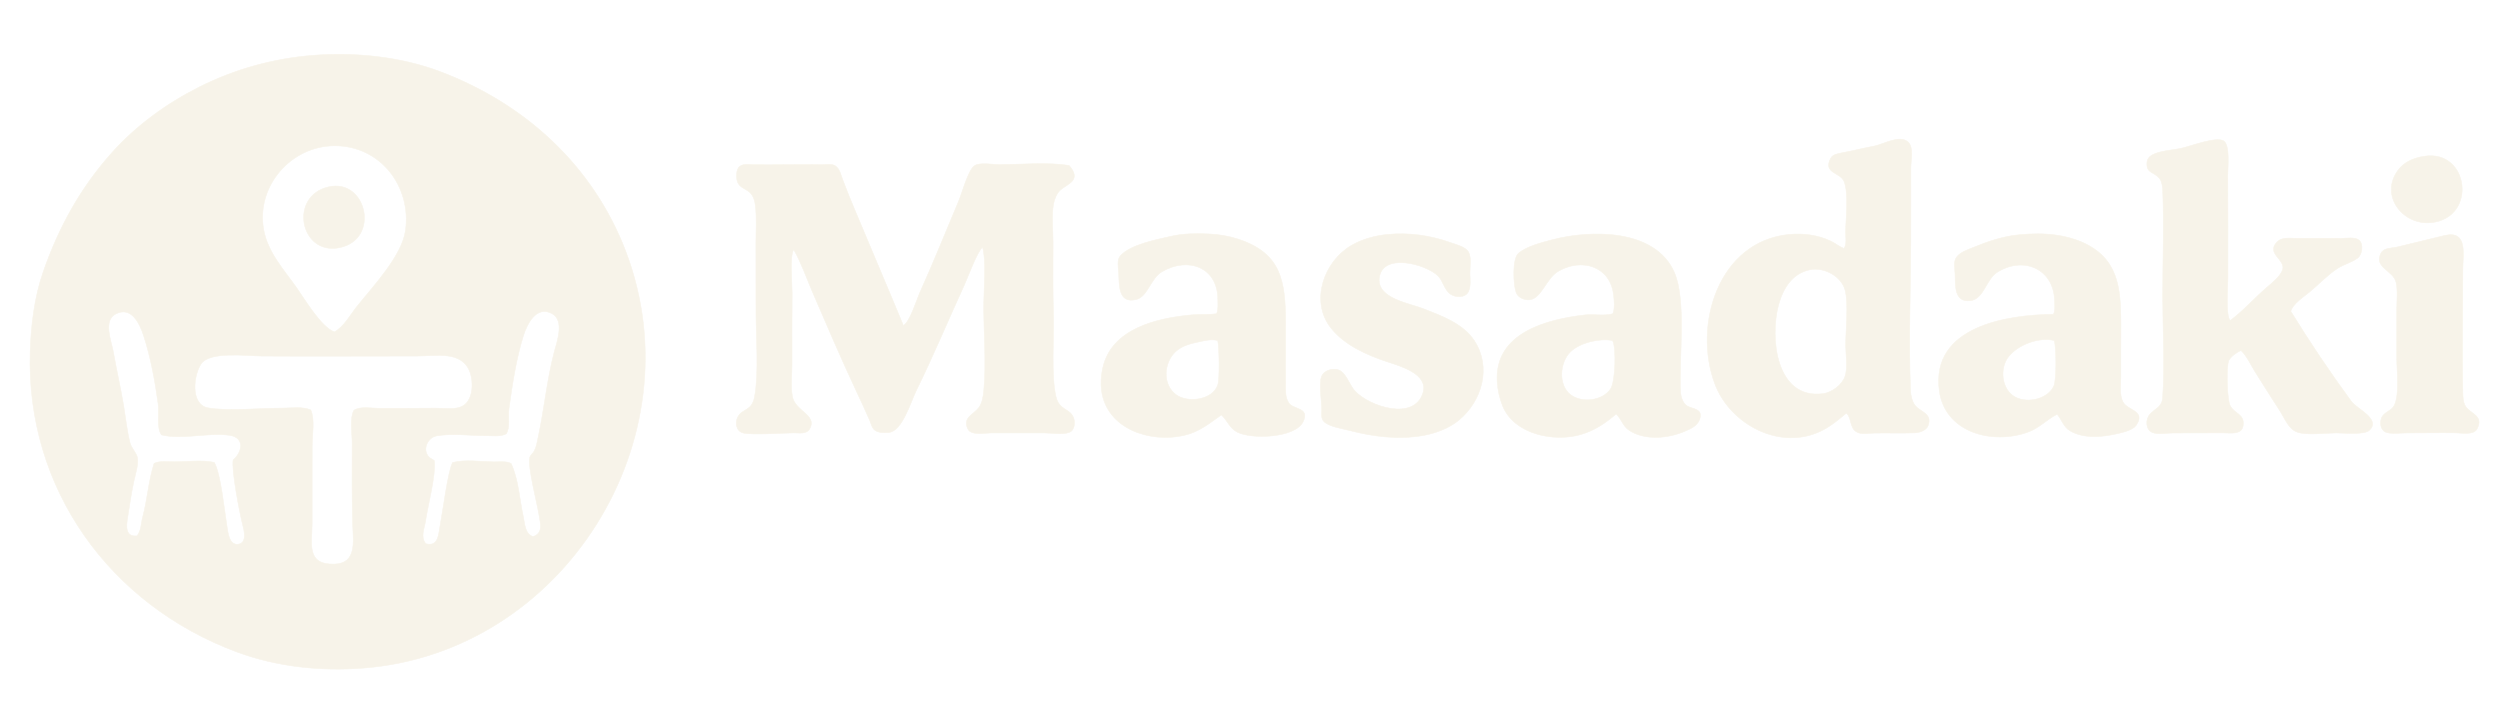
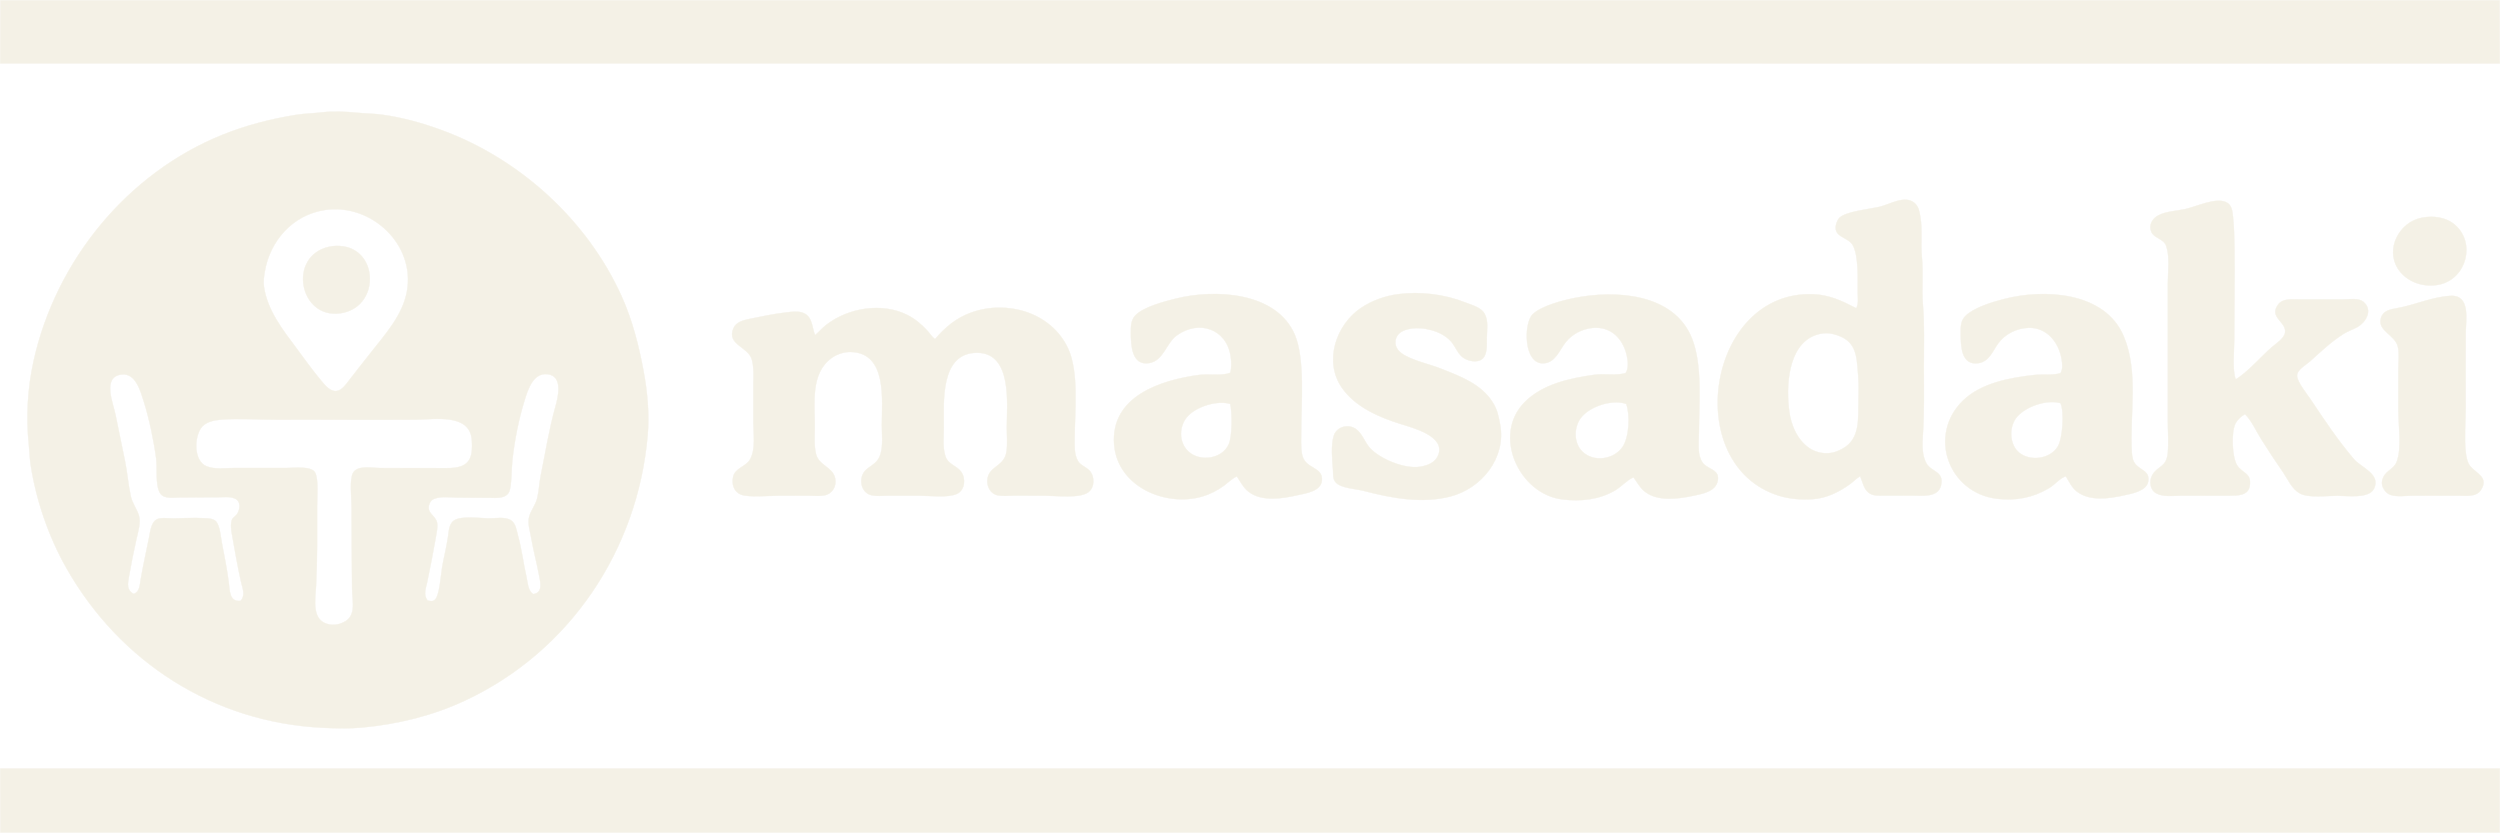
- <svg xmlns="http://www.w3.org/2000/svg" viewBox="0 0 1161 331" width="1161" height="331">
-   <path d="M857.45 191.86C852.3 196.14 848.06 199.74 841.5 201.83C823.23 207.66 802.83 195.57 796.36 178.25C786.1 150.82 798.17 111.96 830.95 108.87C837.49 108.25 844.21 109.14 850.16 111.95C852.29 112.96 854.18 114.54 856.32 115.39C857.74 113.61 857.09 110.08 857.11 107.78C857.16 101.55 858.61 89.81 856.36 84.23C854.66 80.01 846.5 80.54 850.13 73.57C851.12 71.68 853.56 71.33 855.4 70.98C860.44 70.04 865.43 68.77 870.47 67.82C874.74 67.01 882.13 62.46 886.04 65.9C888.88 68.39 887.41 74.48 887.4 77.8C887.36 89.11 887.45 100.43 887.39 111.74C887.27 134.84 886.35 158.27 887.24 181.34C887.33 183.61 888.02 186.79 889.58 188.54C892.17 191.44 897.39 192.11 895.44 197.58C894.58 199.97 891.35 200.95 889.14 201.02C882.93 201.24 876.69 201.01 870.47 201.12C867.92 201.16 864.52 201.94 862.22 200.6C858.88 198.66 860.01 194.15 857.45 191.86ZM1035.68 148.88C1041.79 144.38 1046.9 138.48 1052.65 133.53C1054.97 131.54 1059.2 128.2 1060.07 125.15C1061.39 120.48 1052.19 117.77 1057.48 112.34C1059.71 110.05 1063.33 110.66 1066.23 110.67C1073.21 110.7 1080.19 110.73 1087.16 110.7C1089.55 110.7 1093.57 109.91 1095.55 111.53C1097.74 113.33 1097 118.24 1094.95 119.8C1092.21 121.87 1088.54 122.73 1085.61 124.62C1080.79 127.74 1076.82 132.12 1072.39 135.74C1069.63 138 1064.86 141.07 1063.83 144.56C1072.58 158.79 1082.1 172.96 1091.98 186.43C1094.56 189.95 1105.9 194.66 1100.3 199.85C1097.91 202.07 1088.36 201.04 1084.9 201.05C1080.07 201.06 1071.29 202.24 1066.93 200.71C1062.8 199.26 1061.15 194.52 1058.98 191.11C1055.03 184.89 1050.97 178.72 1047.11 172.43C1045.19 169.3 1043.41 165.33 1040.77 162.8C1039.11 163.29 1035.89 165.65 1035.07 167.38C1033.78 170.1 1034.25 185.7 1035.69 188.41C1037.72 192.24 1042.56 192.24 1041.7 197.74C1041.01 202.14 1035.46 201 1032.28 201.02C1024.55 201.06 1016.82 201.08 1009.09 201.08C1006.32 201.08 1002.1 201.92 999.53 200.83C996.35 199.48 996.31 194.76 998.4 192.41C1000.81 189.68 1004.04 189.09 1004.33 184.73C1005.39 169.24 1004.38 153.3 1004.37 137.77C1004.36 121.41 1005.02 104.89 1004.37 88.55C1004.3 86.7 1004.01 84.17 1002.75 82.71C1000.21 79.77 996.67 80.48 997.04 75.53C997.16 73.93 998.13 72.67 999.54 71.92C1003.46 69.86 1009.12 69.77 1013.41 68.76C1017.54 67.79 1029.05 63.41 1032.57 65.37C1035.76 67.14 1034.56 77.92 1034.57 81.19C1034.63 97.22 1034.72 113.26 1034.64 129.28C1034.62 133.14 1033.57 146.54 1035.68 148.88ZM1125.71 72.58C1146.74 69.2 1150.54 101.22 1129.02 103.4C1115.91 104.74 1104.99 90.87 1113.62 79.07C1116.51 75.13 1121.05 73.33 1125.71 72.58ZM419.53 151.18C422.61 149.42 425.67 139.21 427.29 135.62C433.55 121.73 439.22 107.56 445.14 93.54C446.7 89.86 449.57 79.12 452.46 77.03C454.96 75.22 461.22 76.47 464.23 76.45C474.39 76.39 486.55 75.27 496.48 76.83C502.5 83.77 495.89 85.25 492.48 88.22C490.77 89.71 489.62 92.6 489.25 94.77C488.28 100.34 489.04 106.66 489.04 112.31C489.04 123.42 488.88 134.58 489.21 145.69C489.54 156.61 488.07 174.21 490.4 184.19C491.91 190.64 496.6 189.49 498.47 193.78C499.42 195.99 499.18 199.92 496.43 200.85C493.26 201.93 488.51 201.07 485.16 201.06C476.87 201.05 468.57 201.05 460.27 201.05C457.5 201.05 451.01 202.39 449.48 199.25C446.89 193.95 452.08 192.52 454.48 189.4C456.14 187.24 456.6 184.16 456.86 181.52C458.13 168.13 456.73 154.08 456.86 140.62C456.93 133.59 458.08 121.21 456.31 114.8C453.9 116.68 449.44 128.84 447.81 132.4C440.34 148.7 433.44 165.29 425.52 181.39C422.94 186.62 419.02 200.33 412.74 200.84C410.7 201 408.17 201.09 406.39 199.86C404.87 198.81 404.52 196.63 403.82 195.06C401.82 190.5 399.73 185.98 397.61 181.47C390.46 166.23 383.79 150.63 377.14 135.18C374.4 128.79 372.06 121.97 368.61 115.93C366.69 118.38 367.89 132.13 367.87 136.07C367.79 147.01 367.76 157.95 367.81 168.89C367.83 173.84 367.11 179.19 367.98 184.07C369.22 191.03 379.74 192.72 376 199.21C374.52 201.76 371.05 201.01 368.61 201.03C363.35 201.08 349.51 202.1 345.21 201.09C341.91 200.33 341.17 196.35 342.66 193.6C344.84 189.58 349.17 191.1 350.43 184.21C352.49 172.93 351.07 156.4 351.08 144.56C351.08 134 351.06 123.44 351.05 112.88C351.04 107.11 351.49 101.06 350.77 95.34C349.74 87.05 344.65 88.91 342.64 84.82C341.75 83.01 341.72 78.67 343.5 77.3C345.3 75.91 347.88 76.46 349.94 76.5C354.84 76.6 359.75 76.48 364.65 76.48C370.31 76.48 375.97 76.35 381.63 76.48C383.48 76.52 386.17 75.97 387.81 76.95C389.96 78.23 390.58 81.38 391.39 83.56C393.14 88.3 395.11 93.01 397.06 97.68C404.52 115.56 412.14 133.3 419.53 151.18ZM567.2 192.69C561.53 196.68 556.87 200.61 549.84 202.21C534.19 205.79 513.95 199.3 511.54 181.33C511.09 177.93 511.36 174.49 512.06 171.15C515.96 152.65 537.13 147.75 553.24 146.24C557.12 145.88 561.17 146.24 564.99 145.69C565.85 143.64 565.57 141.14 565.55 138.9C565.47 124.07 551.68 119.04 539.56 126.22C534.34 129.3 533.01 137.86 527.57 139.12C519.05 141.1 519.86 131.98 519.48 126.45C519.33 124.2 518.63 120.71 520.26 118.84C524.89 113.56 537.42 111.2 543.99 109.7C549.62 108.41 555.78 108.37 561.55 108.65C566.15 108.87 570.65 109.62 575.03 111.05C595.14 117.65 596.92 130.63 597.05 149.65C597.11 158.89 596.89 168.14 597.05 177.38C597.11 180.68 596.6 184.2 598.5 187.11C600.6 190.31 608.43 189.15 605.17 195.84C601.46 203.48 581.21 204.06 574.69 200.73C570.86 198.78 570.09 195.3 567.2 192.69ZM644.3 108.88C654.22 107.9 664.2 109.3 673.56 112.64C676.07 113.54 680.68 114.58 682.03 117.14C683.44 119.81 682.58 124.13 682.64 127.09C682.7 129.68 683.15 133.14 681.88 135.55C680.31 138.49 675.75 138.22 673.43 136.5C670.68 134.46 670.17 130.4 667.73 128.05C662.1 122.62 641.73 117.1 640.52 129.29C639.59 138.69 654.71 140.87 660.96 143.34C669.35 146.65 679.39 150.21 684.63 158.13C692.81 170.51 688.25 186.23 677.48 195.14C672.86 198.97 666.36 201.36 660.44 202.33C648.96 204.22 637.68 202.77 626.55 199.88C623.35 199.05 617.09 198.14 614.78 195.71C613.41 194.28 613.81 192.19 613.81 190.39C613.82 186.35 612.44 178.48 613.69 174.95C614.86 171.69 620.03 170.41 622.81 172.43C625.6 174.45 626.9 179.11 629.36 181.7C636.17 188.88 656.79 195.63 660.83 182.44C663.54 173.6 650.05 169.94 644.17 167.99C634.77 164.89 624.3 160.24 618.06 152.29C608.21 139.76 614.92 121.41 627.5 114.04C632.57 111.07 638.48 109.46 644.3 108.88ZM750.52 192.26C745.53 196.56 740.43 199.98 734.02 201.83C721.68 205.4 703.17 201.73 697.83 188.52C696.39 184.95 695.55 181.21 695.3 177.38C693.84 154.57 718.39 148.28 736.05 146.25C740.25 145.77 744.99 146.88 749.01 145.69C750.02 143.17 749.64 139.31 749.29 136.6C747.61 123.57 734.52 119.7 723.72 125.95C718.04 129.23 715.93 138.61 710.35 139.23C708.09 139.48 704.98 138.23 704.1 135.88C702.8 132.44 702.16 120.2 705.19 117.62C709.02 114.34 716.22 112.57 721.01 111.31C738.73 106.68 768.55 106.2 777.51 126.37C783.35 139.52 779.61 166.64 780.45 181.88C780.58 184.24 781.45 187.37 783.68 188.62C786.08 189.95 790.8 189.83 789.43 194.39C788.4 197.82 785.28 199.06 782.3 200.34C774.65 203.62 763.93 204.65 756.62 199.87C753.58 197.88 753.03 194.53 750.52 192.26ZM955.34 192.37C950.47 194.82 947.23 198.71 941.65 200.72C925.26 206.62 903.16 200.94 900.59 181.34C896.71 151.65 931.9 146.17 953.64 145.96C954.53 143.93 954.2 141.67 954.13 139.47C953.7 124.72 939.51 118.74 927.38 126.53C922.4 129.74 921.29 138.81 915.13 139.62C907.29 140.64 908.12 132.21 907.92 127.02C907.83 124.65 907.09 121.64 908.55 119.54C910.29 117.07 913.68 116.04 916.34 114.94C923.23 112.08 930.33 109.71 937.8 109.01C943.42 108.48 949.15 108.36 954.77 109.15C958.7 109.7 962.77 110.71 966.43 112.26C983.73 119.61 984.89 133.44 984.96 150.22C984.99 158.51 984.83 166.81 984.91 175.11C984.95 178.72 984.19 183.37 985.92 186.68C988 190.66 996.61 190.65 992.09 197.44C990.59 199.69 986.07 200.74 983.61 201.32C976.62 202.98 967.74 203.92 961.25 200.02C958.26 198.22 957.43 194.82 955.34 192.37ZM1135.33 109.35C1146.26 106.8 1143.73 118.54 1143.73 125.32C1143.73 144.25 1143.31 163.22 1143.74 182.15C1143.8 184.37 1143.8 186.86 1145.06 188.79C1147.27 192.17 1153.49 192.98 1150.43 199.05C1148.83 202.23 1143.2 201.05 1140.35 201.01C1132.81 200.89 1125.26 201.08 1117.72 201.06C1114.85 201.06 1111.47 201.57 1108.67 200.94C1105.67 200.26 1104.98 196.79 1105.93 194.19C1106.93 191.41 1110.68 190.85 1111.93 188.2C1114.44 182.86 1113.03 172.11 1113.05 166.06C1113.06 158.52 1113.02 150.97 1113.05 143.43C1113.07 139.45 1113.59 134.98 1112.72 131.08C1111.51 125.62 1102.23 124.28 1105.74 117.55C1107.07 115 1110.76 115.29 1113.16 114.74C1120.58 113.03 1127.94 111.07 1135.33 109.35ZM840.62 125.25C832.29 126.93 827.99 134.01 825.94 141.69C821.89 156.85 824.69 185.69 846.7 182.81C850.73 182.28 855.54 178.67 856.83 174.77C858.18 170.68 857.15 164.7 857.14 160.4C857.12 153.5 858.53 140.96 856.85 134.72C855.1 128.19 846.97 123.96 840.62 125.25ZM565.51 158.16C562.78 157.34 559.58 158.15 556.84 158.74C553.01 159.56 548.97 160.5 546 163.25C540.41 168.44 539.71 178.62 546.24 183.35C551.54 187.19 563.05 185.9 565.51 178.83C566.49 176.04 566.22 161.23 565.51 158.16ZM748.88 158.14C742.9 156.99 733.87 159.04 729.38 163.33C724.31 168.17 723.48 178.92 729.5 183.39C734.67 187.24 744.11 186.19 747.91 180.69C750.19 177.4 750.69 161.54 748.88 158.14ZM954.01 158.14C947 156.37 937.1 160.05 932.68 165.76C928.77 170.82 929.43 179.74 934.66 183.62C940.17 187.72 950.57 185.85 953.72 179.47C955.16 176.54 954.93 161.44 954.01 158.14Z" fill="#F7F3E9" fill-rule="evenodd" stroke="#F7F3E9" stroke-width="0.25" stroke-linejoin="round" />
-   <path d="M145.23 25.71C164.7 24.16 185.8 26.28 204.14 33.16C243.71 48.02 275.53 76.97 290.68 116.93C323.74 204.12 261.71 302.96 168.89 310.26C149.09 311.82 128.67 309.7 110.01 302.78C51.06 280.9 11.95 226.95 14.01 163.23C14.41 151.06 15.96 138.13 19.96 126.57C27.15 105.78 37.24 87.38 51.97 70.91C63.32 58.22 77.48 47.96 92.67 40.35C109.08 32.12 126.92 27.17 145.23 25.71ZM155.31 154.15C159.86 151.58 162.59 146.29 165.78 142.3C173.1 133.12 186.58 118.96 188.28 107.2C191.24 86.71 176.73 67.59 155.31 67.7C135.17 67.79 118.9 86.34 122.43 106.53C124.32 117.28 131.92 125.31 137.95 133.92C141.75 139.36 149.21 151.94 155.31 154.15ZM152.62 86.78C170.24 82.75 176.77 111.18 157.6 115.03C139.38 118.69 133.97 91.04 152.62 86.78ZM74.97 201.96C72.6 198.51 74.01 191.75 73.44 187.56C71.98 177 70 166.07 66.7 155.91C64.93 150.47 61.11 142.06 53.83 145.76C47.71 148.88 51.72 158.24 52.6 163.23C54.07 171.64 56.02 179.98 57.43 188.4C58.38 194.13 58.96 200.03 60.4 205.69C61.03 208.18 63.36 210.21 63.82 212.51C64.41 215.51 62.91 220.21 62.24 223.21C61.01 228.76 60.21 234.56 59.3 240.18C58.62 244.32 58.05 249.45 63.65 248.86C65.68 246.24 65.41 243.26 66.24 240.2C68.44 232.04 68.97 223.19 71.57 215.18C74.25 213.92 77.7 214.44 80.63 214.45C86.65 214.48 93.63 213.46 99.5 214.72C102.53 219.82 104.25 237.38 105.37 244.11C105.86 247.07 106.27 253.25 110.58 252.74C114.92 252.23 113.33 246.2 112.65 243.55C111.26 238.06 107.41 218.3 108.27 213.59C112.49 210.04 113.85 203.22 106.62 202.16C96.72 200.72 84.48 204.36 74.97 201.96ZM247.53 249.21C252.41 247.55 250.94 243.14 250.28 238.99C249.4 233.49 244.98 216.88 246.02 212.47C246.32 211.21 247.56 210.52 248.13 209.42C249.12 207.51 249.52 204.91 249.97 202.81C252.75 189.86 253.97 176.59 257.31 163.76C258.62 158.75 262.33 148.9 256.37 145.65C249.15 141.71 244.8 150.43 243.11 155.8C239.7 166.64 237.94 178.58 236.36 189.82C235.85 193.49 237.09 198.28 235.09 201.48C232.26 202.93 228.59 202.32 225.47 202.32C218.13 202.32 210.1 201.18 202.84 202.41C198.54 203.14 195.9 208.95 199.3 212.31C199.97 212.97 200.97 213.28 201.7 213.94C202.51 220.78 198.73 234.47 197.64 241.9C197.1 245.58 195.15 249.28 197.74 252.5C203.74 254.1 203.62 247.95 204.45 243.69C205.59 237.88 208.01 218.71 210.19 214.8C216.02 213.26 223.41 214.42 229.43 214.49C231.99 214.52 235.11 214.03 237.35 215.24C240.82 222.53 241.26 232.01 243.02 239.86C243.8 243.38 243.69 247.84 247.53 249.21ZM164.36 190.54C167.35 188.54 172.74 189.62 176.24 189.63C184.92 189.64 193.6 189.62 202.27 189.54C205.88 189.51 210.67 190.31 214.09 188.92C219.77 186.62 220.01 177.84 218.28 172.94C214.66 162.69 202.52 165.36 193.78 165.35C169.64 165.34 145.5 165.53 121.36 165.35C114.7 165.3 97.48 163.03 93.42 168.96C89.94 174.04 88.22 187.79 96.54 189.39C105.19 191.05 121.5 189.51 130.98 189.53C135.15 189.54 140.46 188.68 144.32 190.39C146.31 194.79 145.01 201.98 144.98 206.8C144.92 218.87 144.97 230.94 144.96 243.01C144.95 252.49 142.04 262.34 155.31 261.97C165.84 261.68 164.02 251.37 163.8 243.83C163.41 231.13 163.48 218.37 163.54 205.66C163.56 201.37 162.28 194.31 164.36 190.54Z" fill="#F7F3E9" fill-rule="evenodd" stroke="#F7F3E9" stroke-width="0.25" stroke-linejoin="round" />
+ <svg xmlns="http://www.w3.org/2000/svg" viewBox="0 0 1897 632" width="1897" height="632">
+   <path d="M0.25 0.25C632.42 0.25 1264.58 0.25 1896.75 0.25C1896.78 16.21 1896.81 32.18 1896.83 48.14C1264.61 48.13 632.39 48.12 0.17 48.12C0.19 32.16 0.22 16.21 0.25 0.25ZM244.57 85.22C252.99 84.23 262.39 84.7 270.78 85.53C277.34 86.17 283.94 86.16 290.48 87.09C305.62 89.23 320.48 93.37 334.82 98.61C394.25 120.31 445.64 167.02 471.68 224.77C479.81 242.81 484.71 262.05 488.32 281.41C491.3 297.34 492.86 314.25 491.44 330.52C483.89 417.27 432.41 494.39 353.04 531.52C328.23 543.13 301.62 549.59 274.5 552.09C264.66 552.99 254.35 552.7 244.5 552.21C162.19 548.12 90.94 502.55 50.4 431.12C36.89 407.31 27.32 379.49 23.21 352.43C22.46 347.46 22.4 342.49 21.87 337.51C19.64 316.45 20.9 294.54 25.5 273.81C42.35 197.9 96.5 131.45 168.76 102.29C186.62 95.08 205.57 90.19 224.54 87.16C231.17 86.1 237.94 86 244.57 85.22ZM1411.5 361.37C1408.66 362.94 1406.44 365.42 1403.81 367.34C1395.57 373.35 1385.82 378.1 1375.5 378.78C1366.88 379.35 1357.75 378.69 1349.49 376.06C1275.33 352.44 1295.44 220.71 1375.5 223.24C1387.95 223.64 1397.71 228.31 1408.5 233.85C1410.48 230.68 1409.6 225.23 1409.61 221.5C1409.63 212 1410.34 194.75 1406.09 186.42C1402.46 179.3 1389.81 180.47 1393.55 169.13C1394.03 167.67 1394.69 166.36 1395.77 165.26C1400.51 160.4 1419.22 158.58 1426.46 156.85C1434.16 155.01 1445.27 147.9 1452.6 153.9C1455.87 156.58 1456.49 160.57 1457.16 164.46C1458.88 174.54 1457.37 185.13 1458.35 195.32C1459.51 207.3 1458.14 219.5 1459.13 231.5C1460.39 246.71 1459.82 262.2 1459.82 277.5C1459.83 295.15 1460.24 312.93 1459.05 330.5C1458.61 337.1 1458.34 345.76 1461.82 351.67C1465.72 358.29 1475.38 357.55 1472.84 368.37C1470.65 377.7 1458.62 376.05 1451.5 376.06C1444.17 376.07 1436.83 376.1 1429.5 376.07C1425.41 376.06 1421.12 376.5 1417.74 373.75C1414.05 370.75 1413.3 365.48 1411.5 361.37ZM1696.5 287.85C1705.31 282.6 1715.72 270.52 1723.87 263.41C1727.03 260.66 1733.11 256.88 1733.88 252.45C1735.32 244.21 1721.27 241.03 1728.61 231.11C1732.06 226.44 1738.42 227.16 1743.5 227.16C1755.17 227.17 1766.83 227.13 1778.5 227.16C1783.04 227.17 1789.66 225.88 1793.4 229.06C1800.81 235.35 1795.3 244.5 1788.72 248.23C1785.49 250.05 1781.81 251.18 1778.66 253.13C1769.43 258.86 1760.83 267 1752.78 274.27C1749.62 277.11 1742.64 280.66 1743.04 285.48C1743.44 290.29 1750.6 299 1753.38 303.17C1763.66 318.59 1774.1 334.23 1786.13 348.33C1791.69 354.85 1806.85 359.76 1801.38 370.86C1797.55 378.63 1780.84 376.14 1773.5 376.16C1765.85 376.17 1751.69 378.07 1745.1 374.41C1738.94 370.99 1736.07 363.71 1732.28 358.24C1726.54 349.97 1720.94 341.42 1715.59 332.89C1711.81 326.87 1708.53 319.27 1703.5 314.26C1700.54 315.92 1697.66 318.54 1696.15 321.64C1693.04 328.06 1693.64 346.86 1697.5 353.02C1701.48 359.37 1708.57 358.58 1707.15 368.5C1706.03 376.36 1697.62 376.05 1691.5 376.09C1679.17 376.16 1666.83 376.12 1654.5 376.13C1648.6 376.13 1641.62 377.27 1636.21 374.37C1631.35 371.77 1630.6 365.15 1633.08 360.61C1637.12 353.25 1643.95 354.96 1644.92 343.5C1645.62 335.29 1644.92 326.74 1644.92 318.5C1644.92 302.17 1644.94 285.83 1644.94 269.5C1644.95 251.17 1644.94 232.83 1644.96 214.5C1644.97 205.72 1646.54 195.13 1643.73 186.7C1641.85 181.06 1634.71 181.04 1632.47 176.03C1630.15 170.83 1633.2 165.75 1637.83 163.37C1643.86 160.26 1651.71 160.07 1658.28 158.62C1666.73 156.76 1681.08 149.68 1689.15 153.39C1693.55 155.41 1693.96 160.19 1694.4 164.35C1695.19 171.95 1695.4 179.8 1695.52 187.48C1695.88 210.8 1695.36 234.18 1695.36 257.5C1695.36 265.4 1693.73 281.06 1696.5 287.85ZM246.66 159.33C222.13 162.98 204.73 182.78 200.87 206.45C200.28 210.08 199.77 213.7 200.29 217.43C202.77 235.34 214.58 250.3 225.09 264.39C231.35 272.79 237.39 281.34 244.15 289.33C246.8 292.47 250.68 297.26 255.36 296.69C259.33 296.21 262.31 291.93 264.53 289.03C270.17 281.68 275.94 274.45 281.67 267.17C292.53 253.38 305.37 239.16 308.71 221.36C315.44 185.56 281.67 154.12 246.66 159.33ZM1837.65 165.2C1846.45 163.53 1855.97 164.67 1862.86 170.62C1878.65 184.3 1871.68 211.14 1851.4 215.85C1839.73 218.56 1826.22 214.33 1819.55 203.94C1809.77 188.71 1820.7 168.43 1837.65 165.2ZM249.63 187.25C253.12 186.46 256.95 186.39 260.5 186.93C287.64 191.02 287.82 233.45 258.35 237.72C227.05 242.27 218.03 194.37 249.63 187.25ZM938.5 361.48C934.93 363.11 932.03 366.08 928.89 368.42C924.02 372.05 918.16 375.05 912.33 376.75C884.26 384.93 847.88 369.18 845.39 337.37C842.53 300.67 880.81 288.39 909.81 284.49C916.69 283.57 927.62 285.38 933.5 282.85C934.64 278.95 934.4 274.57 933.82 270.5C930.81 249.63 909.88 242.36 892.99 254.5C885.01 260.23 882.95 273.64 872.09 275.5C858.61 277.8 858.1 261.66 858.09 252.5C858.09 248.03 858.03 243.25 861.17 239.68C867.11 232.92 883.63 228.75 892.21 226.59C921.41 219.24 968.51 221.22 982.5 253.98C990.32 272.3 987.41 306.08 987.39 326.5C987.39 332.46 986.93 338.6 987.95 344.49C989.98 356.28 1003.93 353.63 1003.07 364.5C1002.4 372.9 990.75 374.34 984.46 375.77C973.01 378.38 957.42 380.88 947.37 373.11C943.45 370.07 941.26 365.46 938.5 361.48ZM1060.59 223.26C1077.23 220.96 1096.3 223.25 1111.94 229.53C1116.76 231.47 1123.78 233.13 1126.49 238C1129.62 243.6 1128.22 250.43 1128.21 256.5C1128.2 260.92 1128.57 265.98 1126.55 270.1C1123.79 275.73 1115.85 274.62 1111.37 272.13C1106.07 269.19 1104.65 263 1100.73 258.77C1093.59 251.06 1079.94 247.74 1069.97 249.48C1064.89 250.36 1059.7 252.75 1058.93 258.5C1058.19 264 1062.1 267.62 1066.56 269.95C1075.12 274.43 1084.68 276.28 1093.63 279.82C1108.43 285.68 1124.16 291.44 1132.91 305.64C1136.19 310.96 1137.25 316.25 1138.35 322.28C1142.92 347.43 1124.33 370.65 1100.42 376.79C1079.04 382.27 1055.93 378.04 1035 372.52C1029.19 370.99 1017.37 370.52 1013.49 366C1011.06 363.18 1011.75 359.74 1011.46 356.35C1010.84 349.14 1009.79 337.45 1012.06 330.61C1014.4 323.6 1023.18 321.45 1028.93 325.56C1033.81 329.06 1035.57 335.62 1039.55 339.95C1047.33 348.45 1066.08 356.04 1077.5 354.17C1083.3 353.22 1089.28 351.04 1091.47 345C1096.59 330.9 1072.16 324.66 1062.73 321.7C1046.25 316.55 1028.45 308.9 1018.24 294.26C1004.22 274.16 1013.82 246.19 1032.98 233.47C1041.21 228.01 1050.8 224.61 1060.59 223.26ZM1239.5 362.2C1234.57 364.23 1230.36 369.29 1225.59 372.1C1213.46 379.25 1199.28 380.65 1185.5 378.96C1152.61 374.94 1132.17 330.28 1156.78 305.27C1170.45 291.39 1191.12 287.02 1209.68 284.4C1217.33 283.32 1226.2 285.2 1233.5 283.11C1235.97 279.55 1235.29 273.5 1234.31 269.35C1231.35 256.85 1222.25 247.52 1208.5 248.82C1200.61 249.56 1193.02 253.47 1188.1 259.64C1183.38 265.58 1180.34 275.09 1171.46 275.69C1155.92 276.76 1156.03 245.24 1162.97 238.47C1169.52 232.08 1185.62 227.93 1194.51 226.14C1225.29 219.93 1270.05 222.28 1283.83 256.67C1291.97 276.97 1289.23 305.71 1289.16 327.5C1289.14 332.71 1288.56 338.3 1289.21 343.47C1289.59 346.49 1290.85 350.27 1293.14 352.38C1297.49 356.38 1304.89 356.77 1303.45 364.72C1301.92 373.12 1291.58 374.78 1284.64 376.24C1273.44 378.58 1258 380.72 1248.28 373.21C1244.37 370.19 1242.37 366.06 1239.5 362.2ZM1567.5 361.37C1562.77 363.08 1559.22 367.77 1554.85 370.39C1542.58 377.75 1529.29 380.2 1515.12 378.44C1478.38 373.89 1462.65 330.15 1489.47 303.99C1503.22 290.58 1525.11 286.61 1543.41 284.55C1549.88 283.82 1557.32 284.94 1563.5 283.18C1565.42 279.88 1564.92 276.07 1564.3 272.36C1562.22 259.94 1553.29 248.44 1539.5 248.75C1530.45 248.95 1521.47 253.33 1516.16 260.7C1512.03 266.43 1509.42 274.34 1501.26 275.57C1488.13 277.56 1487.82 262.51 1487.79 253.5C1487.77 248.42 1487.5 243.63 1491.31 239.81C1497.81 233.31 1511.66 229.25 1520.47 226.94C1550.82 219.01 1597.12 221.2 1611.45 255.06C1623.08 282.57 1615.87 314.52 1617.65 343.5C1617.88 347.21 1618.54 350.55 1621.32 353.18C1625.59 357.23 1631.36 357.97 1630.04 365.48C1628.77 372.69 1617.3 374.64 1611.5 375.91C1600.24 378.39 1585.56 380.6 1575.71 372.81C1571.9 369.8 1570.05 365.33 1567.5 361.37ZM1859.68 224.48C1874.69 223.78 1871.09 242.75 1871 252.5C1870.82 271.5 1871.05 290.5 1870.98 309.5C1870.95 320.29 1869.85 331.77 1870.96 342.5C1871.36 346.32 1872 350.88 1874.58 353.91C1879.23 359.37 1888.78 362.38 1882.44 371.94C1878.86 377.36 1870.99 376.08 1865.5 376.1C1853.83 376.16 1842.17 376.1 1830.5 376.12C1825.32 376.13 1818.86 377.2 1813.88 375.52C1809.92 374.18 1806.67 369.07 1807.52 364.97C1809.23 356.79 1816.19 356.87 1818.66 350.25C1822.5 339.94 1819.86 322.74 1819.88 311.5C1819.9 300.83 1819.9 290.17 1819.88 279.5C1819.87 274.25 1820.68 268.17 1819.47 263.05C1817.35 254.13 1804.39 251.34 1806.49 241.93C1807.9 235.58 1814 234.67 1819.32 233.73C1832.78 231.33 1845.88 225.12 1859.68 224.48ZM618.5 254.31C621.45 251.84 623.94 248.82 626.99 246.47C643.74 233.54 669.28 229.31 688.48 238.98C694.41 241.97 699.16 246.02 703.63 250.85C705.67 253.06 707.12 255.63 709.5 257.3C717.17 248.38 725.46 241.32 736.69 237.24C763.97 227.32 797.53 236.94 810.36 264.17C818.94 282.39 815.53 312.5 815.45 332.5C815.42 338.08 815.01 344.6 817.86 349.64C819.8 353.08 823.92 354.18 826.58 356.92C830.75 361.23 830.85 369.62 825.93 373.44C819.54 378.39 801.59 376.17 793.5 376.13C785.5 376.1 777.5 376.04 769.5 376.05C765.61 376.06 761.38 376.6 757.53 375.95C751.31 374.9 748.22 368.57 749.37 362.77C751.27 353.25 762.19 353.98 763.77 342.39C764.56 336.6 763.94 330.34 763.95 324.5C763.98 307.12 768.45 267.77 741.5 267.69C712.91 267.6 716.24 305.87 716.18 324.5C716.17 331.54 715.17 339.42 717.4 346.21C719.49 352.57 725.94 353.17 729.41 358.1C732.98 363.18 732.25 371.87 726.21 374.71C719.33 377.95 705.3 376.12 697.5 376.1C689.5 376.09 681.5 376.1 673.5 376.11C669.65 376.11 665.36 376.65 661.58 375.86C654.69 374.43 652.06 366.87 654.3 360.73C656.96 353.45 665.38 353.87 668.13 344.49C670.15 337.61 669.13 329.62 669.13 322.5C669.14 303.74 673.42 267.67 645.5 267.08C640.47 266.98 635.25 268.68 631.14 271.6C614.88 283.16 618.31 306.07 618.29 323.5C618.28 330.42 617.57 337.67 619.19 344.44C621.29 353.26 631.68 354.16 633.69 362.74C635.11 368.78 631.66 374.79 625.45 375.91C621.61 376.61 617.39 376.1 613.5 376.1C605.83 376.1 598.17 376.15 590.5 376.13C583.65 376.12 568.02 377.59 562.26 375.31C556.73 373.12 555.03 367.22 556.3 361.74C557.85 355.01 565.98 354.18 569.11 348.61C573.58 340.67 571.62 329.24 571.63 320.5C571.64 311.17 571.62 301.83 571.63 292.5C571.64 286.03 572.23 279.22 570.52 272.94C567.78 262.91 551.12 261.71 556.54 249.03C558.53 244.37 564.03 242.97 568.5 242.04C577.79 240.11 587.09 238.18 596.5 237.07C600.72 236.57 605.88 235.81 609.91 237.6C616.7 240.61 616.06 248.65 618.5 254.31ZM1381.57 253.23C1357.8 257.86 1355.36 289.31 1357.28 308.5C1357.83 313.93 1358.63 318.67 1360.66 323.79C1365.36 335.66 1374.7 345.13 1388.48 343.8C1391.83 343.47 1395.08 342.1 1398.01 340.51C1411.97 332.95 1409.77 317 1410.21 303.5C1410.41 297.07 1410.44 290.89 1409.94 284.5C1408.75 269.2 1408.72 257.9 1391.05 253.47C1387.88 252.68 1384.79 252.61 1381.57 253.23ZM182.5 455.93C186.46 451.83 184.03 446.45 182.89 441.5C180.22 429.9 178.29 418.17 176.17 406.46C175.52 402.86 174.71 398.13 175.93 394.55C176.57 392.69 178.59 391.79 179.72 390.24C182.26 386.72 183 380.41 178.26 378.32C174.16 376.51 168.84 377.36 164.5 377.36C155.17 377.37 145.84 377.42 136.51 377.48C131.81 377.51 124.32 378.94 121.41 374.13C117.73 368.04 119.4 355.19 118.49 348.01C116.87 335.25 112.98 316.65 109.04 304.48C106.59 296.89 103.02 283.12 92.53 284.14C77.19 285.63 85.91 306.02 87.65 314.66C89.98 326.29 92.37 337.93 94.8 349.55C96.66 358.43 97.29 367.6 99.22 376.45C100.42 381.92 103.81 386 105.4 391.17C107.02 396.4 104.83 403.25 103.68 408.44C101.54 418.08 99.56 427.74 97.86 437.49C96.92 442.91 95.89 447.83 101.5 450.65C106.04 449.05 106.05 443.76 106.78 439.5C108.6 428.77 111.08 418.17 113.16 407.5C114.12 402.6 114.84 394.63 120.79 393.45C124.15 392.78 128.07 393.38 131.5 393.35C139.17 393.3 146.85 392.73 154.5 393.19C158.03 393.4 162.73 393.18 164.74 396.75C167.09 400.91 167.53 407.54 168.42 412.21C170.26 421.99 172.32 431.93 173.57 441.79C174.39 448.22 173.95 456.81 182.5 455.93ZM404.5 450.8C412.46 449.93 409.91 441.23 408.83 435.53C407.05 426.15 404.53 416.92 402.94 407.52C402.11 402.58 400.15 397.02 401.55 392C402.88 387.21 406.32 383.21 407.56 378.23C409 372.5 409.14 366.5 410.32 360.71C413.85 343.4 416.58 325.88 421.37 308.87C423.48 301.4 427.47 285.32 415.5 283.94C404.6 282.68 400.65 295.51 398.14 303.55C393.58 318.2 390.43 334.25 388.76 349.5C388.15 355.04 388.27 368.77 386.44 372.97C383.99 378.6 376.55 377.79 371.5 377.73C363.19 377.62 354.85 377.75 346.54 377.56C341.18 377.44 334.92 376.56 329.78 378.38C327.81 379.07 326.52 380.46 325.83 382.37C323.23 389.58 330.64 390.88 331.69 396.73C332.27 399.94 331.32 404.21 330.76 407.45C328.78 418.82 326.58 430.22 324.2 441.53C323.19 446.35 321 451.41 324.5 455.65C326.51 456.03 327.92 456.66 329.77 455.28C333.62 452.42 334.6 435.17 335.52 430.08C336.87 422.56 338.8 415.02 339.91 407.5C340.51 403.42 340.64 397.49 344.45 394.95C350.07 391.19 363.82 393.21 370.5 393.34C375.76 393.45 383.03 391.83 387.7 394.77C391.47 397.14 391.95 402.53 393.06 406.46C395.94 416.74 397.14 427.46 399.52 437.87C400.58 442.5 400.44 447.76 404.5 450.8ZM1563.5 305.91C1553.28 303.01 1537.73 308.19 1530.67 316.16C1524.25 323.4 1524.52 337.15 1532.11 343.42C1540.41 350.29 1555.57 348.42 1561.4 338.9C1565.21 332.66 1566.47 312.33 1563.5 305.91ZM933.5 306.46C923.76 303.74 909.06 308.05 901.78 315.29C894.45 322.59 894.12 335.56 901.84 342.63C910.62 350.66 927.48 348.36 932.43 336.95C935.1 330.79 934.98 313.06 933.5 306.46ZM1234 306.5C1223.75 302.94 1207.73 307.86 1200.49 316C1194.12 323.15 1193.69 335.82 1200.77 342.71C1209.16 350.89 1224.4 348.75 1231 339.41C1236.35 331.84 1236.98 314.92 1234 306.5ZM167.7 318.43C162.33 318.86 155.75 320.12 152.46 324.95C147.39 332.42 146.95 349.78 156.71 353.79C162.99 356.37 170.86 355.13 177.5 355.11C190.83 355.09 204.17 355.07 217.5 355.1C222.72 355.1 236.07 353.37 239.04 358.46C241.89 363.34 240.64 377.53 240.64 383.5C240.66 403.85 240.88 424.2 239.84 444.5C239.29 455.12 235.93 471.76 250.53 473.93C252.96 474.29 255.49 474.04 257.79 473.33C271.37 469.1 267.23 457.33 267.15 446.5C266.98 425.53 266.79 404.5 266.74 383.5C266.73 377.46 265 363.46 268.03 358.56C271.6 352.79 282.8 355.13 288.5 355.14C305.17 355.18 321.83 355.18 338.5 355.23C347.48 355.25 356.35 354.03 357.83 343.45C358.27 340.35 358.24 336.62 357.97 333.5C356.22 313.47 329.37 318.33 315.5 318.45C280.5 318.74 245.5 318.33 210.5 318.48C196.36 318.54 181.79 317.31 167.7 318.43ZM0.17 583.15C632.39 583.14 1264.61 583.14 1896.83 583.14C1896.81 599.34 1896.78 615.55 1896.75 631.75C1264.58 631.75 632.42 631.75 0.25 631.75C0.22 615.55 0.19 599.35 0.17 583.15Z" transform="translate(-0.00005 -0.00004)" fill="#F4F1E6" fill-rule="evenodd" stroke="#F4F1E6" stroke-width="0.25" stroke-linejoin="round" />
</svg>
